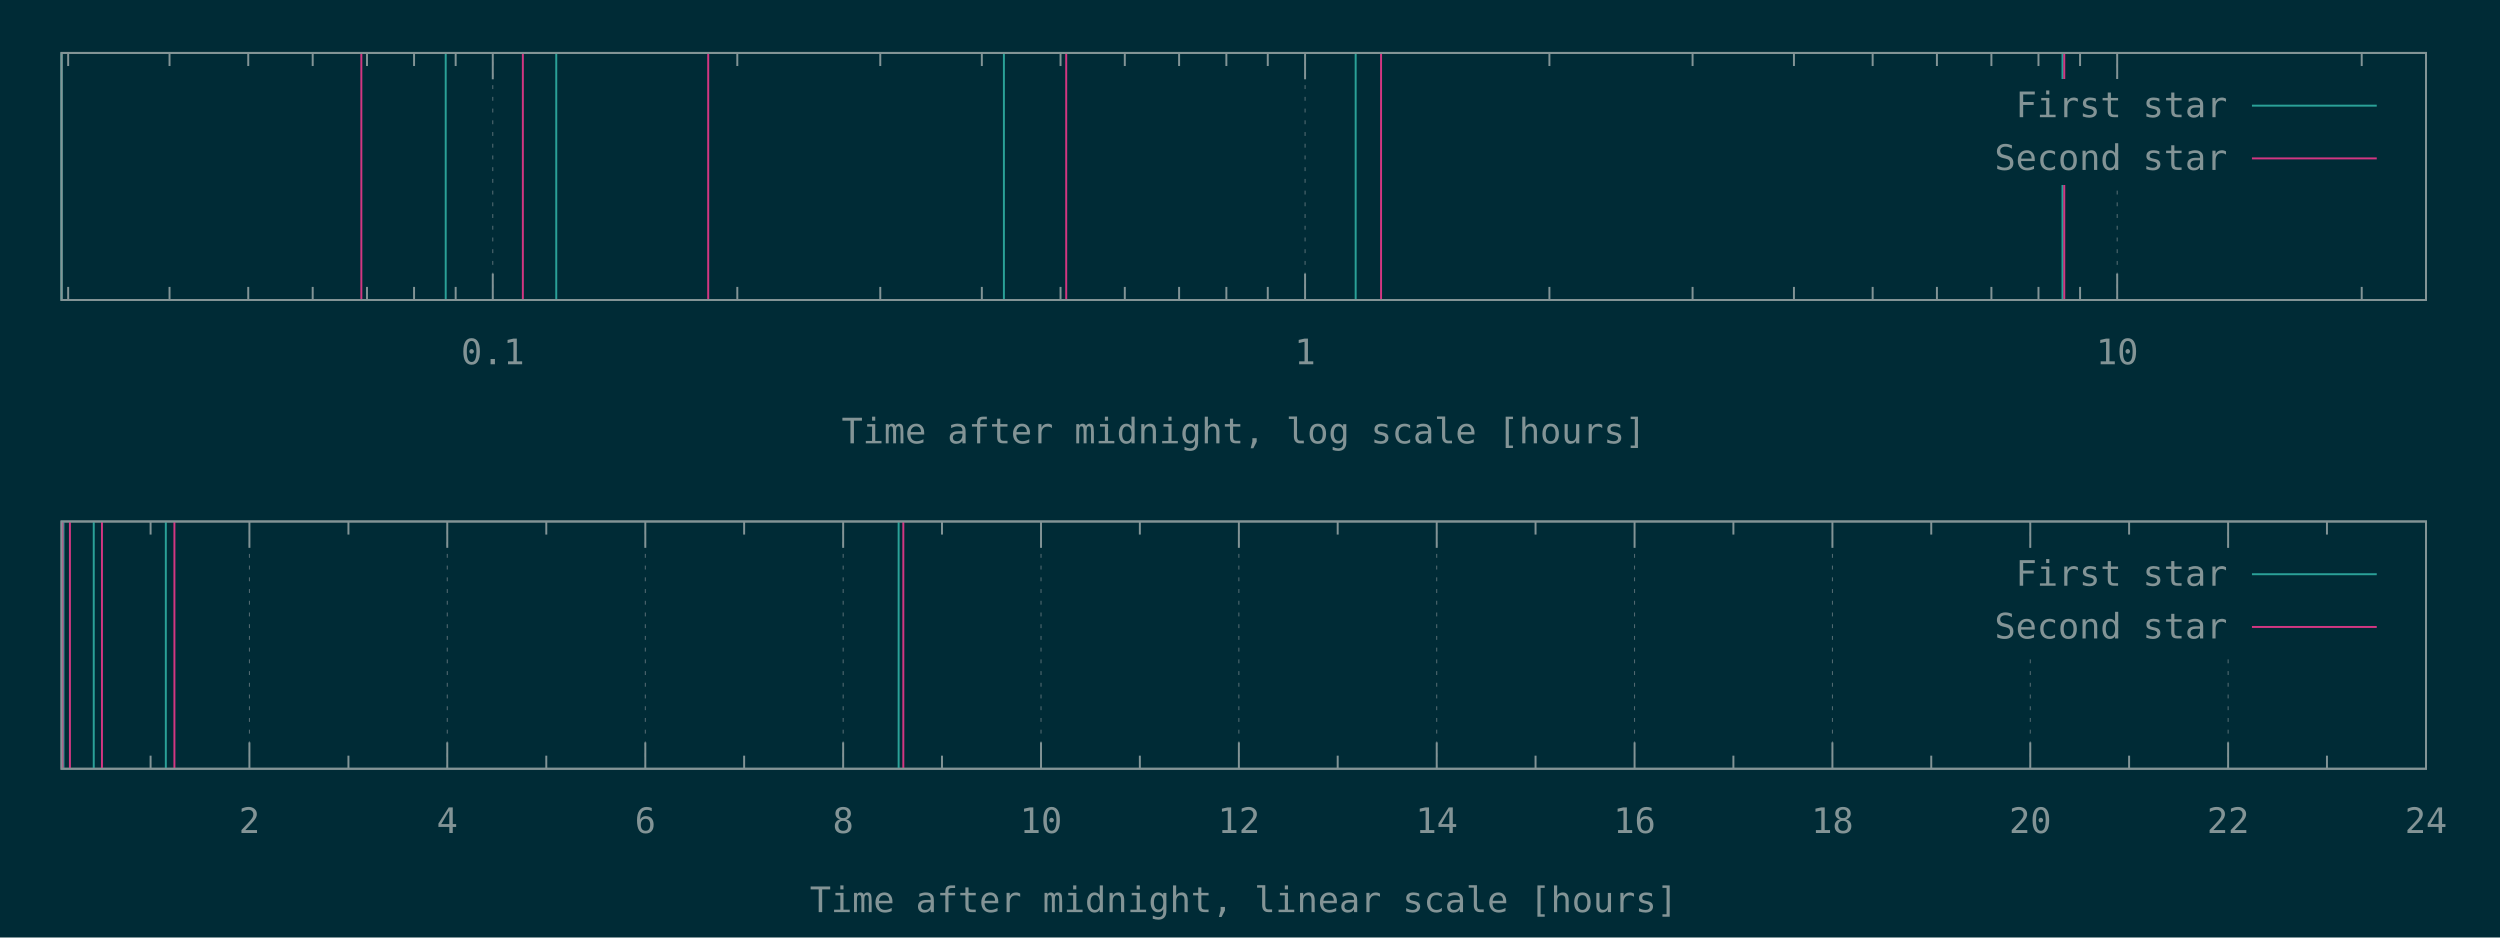
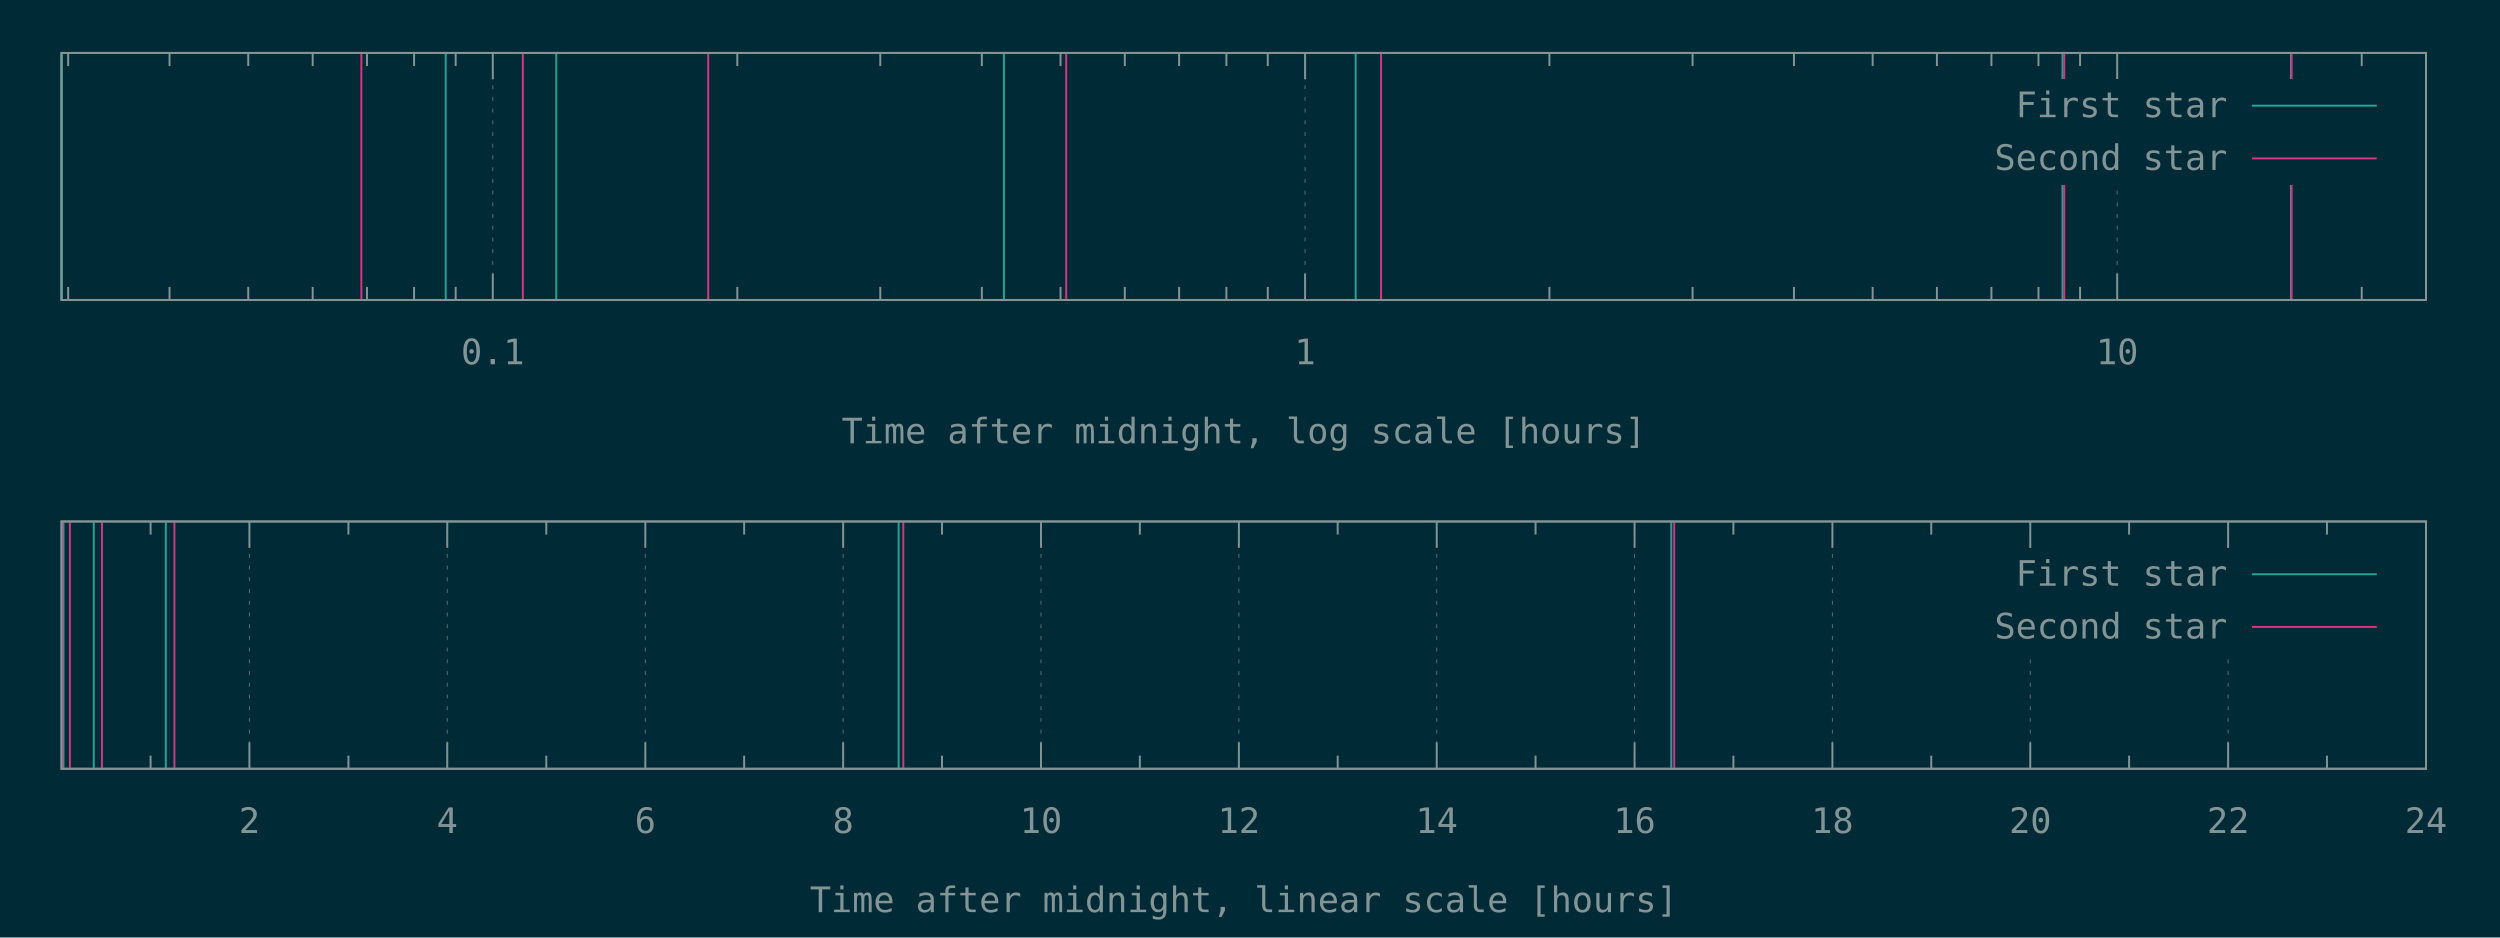
<svg xmlns="http://www.w3.org/2000/svg" xmlns:xlink="http://www.w3.org/1999/xlink" width="1280" height="480" viewBox="0 0 1280 480">
  <g id="gnuplot_canvas">
    <rect x="0" y="0" width="1280" height="480" fill="#002b36" />
    <defs>
      <circle id="gpDot" r="0.5" stroke-width="0.5" stroke="currentColor" />
      <path id="gpPt0" stroke-width="0.148" stroke="currentColor" d="M-1,0 h2 M0,-1 v2" />
      <path id="gpPt1" stroke-width="0.148" stroke="currentColor" d="M-1,-1 L1,1 M1,-1 L-1,1" />
      <path id="gpPt2" stroke-width="0.148" stroke="currentColor" d="M-1,0 L1,0 M0,-1 L0,1 M-1,-1 L1,1 M-1,1 L1,-1" />
      <rect id="gpPt3" stroke-width="0.148" stroke="currentColor" x="-1" y="-1" width="2" height="2" />
      <rect id="gpPt4" stroke-width="0.148" stroke="currentColor" fill="currentColor" x="-1" y="-1" width="2" height="2" />
      <circle id="gpPt5" stroke-width="0.148" stroke="currentColor" cx="0" cy="0" r="1" />
      <use xlink:href="#gpPt5" id="gpPt6" fill="currentColor" stroke="none" />
      <path id="gpPt7" stroke-width="0.148" stroke="currentColor" d="M0,-1.33 L-1.33,0.67 L1.33,0.67 z" />
      <use xlink:href="#gpPt7" id="gpPt8" fill="currentColor" stroke="none" />
      <use xlink:href="#gpPt7" id="gpPt9" stroke="currentColor" transform="rotate(180)" />
      <use xlink:href="#gpPt9" id="gpPt10" fill="currentColor" stroke="none" />
      <use xlink:href="#gpPt3" id="gpPt11" stroke="currentColor" transform="rotate(45)" />
      <use xlink:href="#gpPt11" id="gpPt12" fill="currentColor" stroke="none" />
      <path id="gpPt13" stroke-width="0.148" stroke="currentColor" d="M0,1.330 L1.265,0.411 L0.782,-1.067 L-0.782,-1.076 L-1.265,0.411 z" />
      <use xlink:href="#gpPt13" id="gpPt14" fill="currentColor" stroke="none" />
      <filter id="textbox" filterUnits="objectBoundingBox" x="0" y="0" height="1" width="1">
        <feFlood flood-color="#002B36" flood-opacity="1" result="bgnd" />
        <feComposite in="SourceGraphic" in2="bgnd" operator="atop" />
      </filter>
      <filter id="greybox" filterUnits="objectBoundingBox" x="0" y="0" height="1" width="1">
        <feFlood flood-color="lightgrey" flood-opacity="1" result="grey" />
        <feComposite in="SourceGraphic" in2="grey" operator="atop" />
      </filter>
    </defs>
    <g fill="none" color="#002B36" stroke="currentColor" stroke-width="1.00" stroke-linecap="butt" stroke-linejoin="miter">
</g>
    <g fill="none" color="black" stroke="currentColor" stroke-width="1.00" stroke-linecap="butt" stroke-linejoin="miter">
      <path stroke="rgb(131, 148, 150)" d="M34.9,153.6 L34.9,146.9 M34.9,27.1 L34.9,33.8 M86.8,153.6 L86.8,146.9 M86.8,27.1 L86.8,33.8   M127.1,153.6 L127.1,146.9 M127.1,27.1 L127.1,33.8 M160.1,153.6 L160.1,146.9 M160.1,27.1 L160.1,33.8   M187.9,153.6 L187.9,146.9 M187.9,27.1 L187.9,33.8 M212.0,153.6 L212.0,146.9 M212.0,27.1 L212.0,33.8   M233.3,153.6 L233.3,146.9 M233.3,27.1 L233.3,33.8  " />
    </g>
    <g fill="none" color="black" stroke="rgb(131, 148, 150)" stroke-width="0.50" stroke-linecap="butt" stroke-linejoin="miter">
</g>
    <g fill="none" color="gray" stroke="currentColor" stroke-width="0.50" stroke-linecap="butt" stroke-linejoin="miter">
      <path stroke="rgb( 88, 110, 117)" stroke-dasharray="2,4" class="gridline" d="M252.3,153.6 L252.3,27.1  " />
    </g>
    <g fill="none" color="gray" stroke="rgb( 88, 110, 117)" stroke-width="1.00" stroke-linecap="butt" stroke-linejoin="miter">
</g>
    <g fill="none" color="black" stroke="currentColor" stroke-width="1.00" stroke-linecap="butt" stroke-linejoin="miter">
      <path stroke="rgb(131, 148, 150)" d="M252.3,153.6 L252.3,140.1 M252.3,27.1 L252.3,40.6  " />
      <g transform="translate(252.3,186.5)" stroke="none" fill="rgb(131,148,150)" font-family="Inconsolata" font-size="18.00" text-anchor="middle">
        <text>
          <tspan font-family="Inconsolata"> 0.1</tspan>
        </text>
      </g>
    </g>
    <g fill="none" color="black" stroke="currentColor" stroke-width="1.00" stroke-linecap="butt" stroke-linejoin="miter">
      <path stroke="rgb(131, 148, 150)" d="M377.5,153.6 L377.5,146.9 M377.5,27.1 L377.5,33.8 M450.7,153.6 L450.7,146.9 M450.7,27.1 L450.7,33.8   M502.7,153.6 L502.7,146.9 M502.7,27.1 L502.7,33.8 M543.0,153.6 L543.0,146.9 M543.0,27.1 L543.0,33.8   M575.9,153.6 L575.9,146.9 M575.9,27.1 L575.9,33.8 M603.7,153.6 L603.7,146.9 M603.7,27.1 L603.7,33.8   M627.9,153.6 L627.9,146.9 M627.9,27.1 L627.9,33.8 M649.1,153.6 L649.1,146.9 M649.1,27.1 L649.1,33.8    " />
    </g>
    <g fill="none" color="black" stroke="rgb(131, 148, 150)" stroke-width="0.50" stroke-linecap="butt" stroke-linejoin="miter">
</g>
    <g fill="none" color="gray" stroke="currentColor" stroke-width="0.50" stroke-linecap="butt" stroke-linejoin="miter">
      <path stroke="rgb( 88, 110, 117)" stroke-dasharray="2,4" class="gridline" d="M668.2,153.6 L668.2,27.1  " />
    </g>
    <g fill="none" color="gray" stroke="rgb( 88, 110, 117)" stroke-width="1.00" stroke-linecap="butt" stroke-linejoin="miter">
</g>
    <g fill="none" color="black" stroke="currentColor" stroke-width="1.00" stroke-linecap="butt" stroke-linejoin="miter">
      <path stroke="rgb(131, 148, 150)" d="M668.2,153.6 L668.2,140.1 M668.2,27.1 L668.2,40.6  " />
      <g transform="translate(668.2,186.5)" stroke="none" fill="rgb(131,148,150)" font-family="Inconsolata" font-size="18.00" text-anchor="middle">
        <text>
          <tspan font-family="Inconsolata"> 1</tspan>
        </text>
      </g>
    </g>
    <g fill="none" color="black" stroke="currentColor" stroke-width="1.00" stroke-linecap="butt" stroke-linejoin="miter">
      <path stroke="rgb(131, 148, 150)" d="M793.3,153.6 L793.3,146.9 M793.3,27.1 L793.3,33.8 M866.6,153.6 L866.6,146.9 M866.6,27.1 L866.6,33.8   M918.5,153.6 L918.5,146.9 M918.5,27.1 L918.5,33.8 M958.8,153.6 L958.8,146.9 M958.8,27.1 L958.8,33.8   M991.7,153.6 L991.7,146.9 M991.7,27.1 L991.7,33.8 M1019.6,153.6 L1019.6,146.9 M1019.6,27.1 L1019.6,33.8   M1043.7,153.6 L1043.7,146.9 M1043.7,27.1 L1043.7,33.8 M1065.0,153.6 L1065.0,146.9 M1065.0,27.1 L1065.0,33.8    " />
    </g>
    <g fill="none" color="black" stroke="rgb(131, 148, 150)" stroke-width="0.50" stroke-linecap="butt" stroke-linejoin="miter">
</g>
    <g fill="none" color="gray" stroke="currentColor" stroke-width="0.50" stroke-linecap="butt" stroke-linejoin="miter">
      <path stroke="rgb( 88, 110, 117)" stroke-dasharray="2,4" class="gridline" d="M1084.0,153.6 L1084.0,94.6 M1084.0,40.6 L1084.0,27.1  " />
    </g>
    <g fill="none" color="gray" stroke="rgb( 88, 110, 117)" stroke-width="1.00" stroke-linecap="butt" stroke-linejoin="miter">
</g>
    <g fill="none" color="black" stroke="currentColor" stroke-width="1.00" stroke-linecap="butt" stroke-linejoin="miter">
      <path stroke="rgb(131, 148, 150)" d="M1084.0,153.6 L1084.0,140.1 M1084.0,27.1 L1084.0,40.6  " />
      <g transform="translate(1084.0,186.5)" stroke="none" fill="rgb(131,148,150)" font-family="Inconsolata" font-size="18.00" text-anchor="middle">
        <text>
          <tspan font-family="Inconsolata"> 10</tspan>
        </text>
      </g>
    </g>
    <g fill="none" color="black" stroke="currentColor" stroke-width="1.00" stroke-linecap="butt" stroke-linejoin="miter">
      <path stroke="rgb(131, 148, 150)" d="M1209.2,153.6 L1209.2,146.9 M1209.2,27.1 L1209.2,33.8  " />
    </g>
    <g fill="none" color="black" stroke="currentColor" stroke-width="1.00" stroke-linecap="butt" stroke-linejoin="miter">
      <path stroke="rgb(131, 148, 150)" d="M31.5,27.1 L31.5,153.6 L1242.1,153.6 L1242.1,27.1 L31.5,27.1 Z  " />
    </g>
    <g fill="none" color="black" stroke="currentColor" stroke-width="1.00" stroke-linecap="butt" stroke-linejoin="miter">
      <g transform="translate(636.8,227.0)" stroke="none" fill="rgb(131,148,150)" font-family="Inconsolata" font-size="18.00" text-anchor="middle">
        <text>
          <tspan font-family="Inconsolata">Time after midnight, log scale [hours]</tspan>
        </text>
      </g>
    </g>
    <g fill="none" color="black" stroke="currentColor" stroke-width="1.00" stroke-linecap="butt" stroke-linejoin="miter">
</g>
    <g id="gnuplot_plot_1a">
      <g fill="none" color="black" stroke="currentColor" stroke-width="1.00" stroke-linecap="butt" stroke-linejoin="miter">
-         <path stroke="rgb( 42, 161, 152)" d="M31.5,153.6 L31.5,27.1 M228.2,153.6 L228.2,27.1 M284.8,153.6 L284.8,27.1 M514.0,153.6 L514.0,27.1   M694.1,153.6 L694.1,27.1 M1056.0,153.6 L1056.0,27.1  " />
+         <path stroke="rgb( 42, 161, 152)" d="M31.5,153.6 L31.5,27.1 M228.2,153.6 L228.2,27.1 M284.8,153.6 L284.8,27.1 M514.0,153.6 L514.0,27.1   M694.1,153.6 L694.1,27.1 M1056.0,153.6 L1056.0,27.1 M1173.0,153.6 L1173.0,27.1  " />
      </g>
    </g>
    <g id="gnuplot_plot_2a">
      <g fill="none" color="black" stroke="currentColor" stroke-width="1.00" stroke-linecap="butt" stroke-linejoin="miter">
-         <path stroke="rgb(211,  54, 130)" d="M185.0,153.6 L185.0,27.1 M267.7,153.6 L267.7,27.1 M362.6,153.6 L362.6,27.1 M545.9,153.6 L545.9,27.1   M707.1,153.6 L707.1,27.1 M1056.9,153.6 L1056.9,27.1  " />
+         <path stroke="rgb(211,  54, 130)" d="M185.0,153.6 L185.0,27.1 M267.7,153.6 L267.7,27.1 M362.6,153.6 L362.6,27.1 M545.9,153.6 L545.9,27.1   M707.1,153.6 L707.1,27.1 M1056.9,153.6 L1056.9,27.1 M1173.3,153.6 L1173.3,27.1  " />
      </g>
    </g>
    <g stroke="none" shape-rendering="crispEdges">
      <polygon fill="#002B36" points="1001.8,94.6 1229.5,94.6 1229.5,40.6 1001.8,40.6 " />
    </g>
    <g id="gnuplot_plot_1a">
      <g fill="none" color="black" stroke="currentColor" stroke-width="1.00" stroke-linecap="butt" stroke-linejoin="miter">
        <g transform="translate(1140.4,60.0)" stroke="none" fill="rgb(131,148,150)" font-family="Inconsolata" font-size="18.00" text-anchor="end">
          <text>
            <tspan font-family="Inconsolata">First star</tspan>
          </text>
        </g>
      </g>
      <g fill="none" color="black" stroke="currentColor" stroke-width="1.00" stroke-linecap="butt" stroke-linejoin="miter">
        <path stroke="rgb( 42, 161, 152)" d="M1153.0,54.1 L1216.9,54.1  " />
      </g>
    </g>
    <g id="gnuplot_plot_2a">
      <g fill="none" color="black" stroke="currentColor" stroke-width="1.00" stroke-linecap="butt" stroke-linejoin="miter">
        <g transform="translate(1140.4,87.0)" stroke="none" fill="rgb(131,148,150)" font-family="Inconsolata" font-size="18.00" text-anchor="end">
          <text>
            <tspan font-family="Inconsolata">Second star</tspan>
          </text>
        </g>
      </g>
      <g fill="none" color="black" stroke="currentColor" stroke-width="1.00" stroke-linecap="butt" stroke-linejoin="miter">
        <path stroke="rgb(211,  54, 130)" d="M1153.0,81.1 L1216.9,81.1  " />
      </g>
    </g>
    <g fill="none" color="#002B36" stroke="rgb(211,  54, 130)" stroke-width="2.00" stroke-linecap="butt" stroke-linejoin="miter">
</g>
    <g fill="none" color="black" stroke="currentColor" stroke-width="2.00" stroke-linecap="butt" stroke-linejoin="miter">
</g>
    <g fill="none" color="black" stroke="black" stroke-width="1.00" stroke-linecap="butt" stroke-linejoin="miter">
</g>
    <g fill="none" color="black" stroke="currentColor" stroke-width="1.00" stroke-linecap="butt" stroke-linejoin="miter">
      <path stroke="rgb(131, 148, 150)" d="M31.5,27.1 L31.5,153.6 L1242.1,153.6 L1242.1,27.1 L31.5,27.1 Z  " />
    </g>
    <g fill="none" color="black" stroke="currentColor" stroke-width="1.00" stroke-linecap="butt" stroke-linejoin="miter">
</g>
    <g fill="none" color="black" stroke="currentColor" stroke-width="1.00" stroke-linecap="butt" stroke-linejoin="miter">
      <path stroke="rgb(131, 148, 150)" d="M77.1,393.6 L77.1,386.9 M77.1,267.0 L77.1,273.7  " />
    </g>
    <g fill="none" color="black" stroke="rgb(131, 148, 150)" stroke-width="0.50" stroke-linecap="butt" stroke-linejoin="miter">
</g>
    <g fill="none" color="gray" stroke="currentColor" stroke-width="0.50" stroke-linecap="butt" stroke-linejoin="miter">
      <path stroke="rgb( 88, 110, 117)" stroke-dasharray="2,4" class="gridline" d="M127.7,393.6 L127.7,267.0  " />
    </g>
    <g fill="none" color="gray" stroke="rgb( 88, 110, 117)" stroke-width="1.00" stroke-linecap="butt" stroke-linejoin="miter">
</g>
    <g fill="none" color="black" stroke="currentColor" stroke-width="1.00" stroke-linecap="butt" stroke-linejoin="miter">
      <path stroke="rgb(131, 148, 150)" d="M127.7,393.6 L127.7,380.1 M127.7,267.0 L127.7,280.5  " />
      <g transform="translate(127.7,426.5)" stroke="none" fill="rgb(131,148,150)" font-family="Inconsolata" font-size="18.00" text-anchor="middle">
        <text>
          <tspan font-family="Inconsolata"> 2</tspan>
        </text>
      </g>
    </g>
    <g fill="none" color="black" stroke="currentColor" stroke-width="1.00" stroke-linecap="butt" stroke-linejoin="miter">
      <path stroke="rgb(131, 148, 150)" d="M178.4,393.6 L178.4,386.9 M178.4,267.0 L178.4,273.7  " />
    </g>
    <g fill="none" color="black" stroke="rgb(131, 148, 150)" stroke-width="0.50" stroke-linecap="butt" stroke-linejoin="miter">
</g>
    <g fill="none" color="gray" stroke="currentColor" stroke-width="0.50" stroke-linecap="butt" stroke-linejoin="miter">
      <path stroke="rgb( 88, 110, 117)" stroke-dasharray="2,4" class="gridline" d="M229.0,393.6 L229.0,267.0  " />
    </g>
    <g fill="none" color="gray" stroke="rgb( 88, 110, 117)" stroke-width="1.00" stroke-linecap="butt" stroke-linejoin="miter">
</g>
    <g fill="none" color="black" stroke="currentColor" stroke-width="1.00" stroke-linecap="butt" stroke-linejoin="miter">
      <path stroke="rgb(131, 148, 150)" d="M229.0,393.6 L229.0,380.1 M229.0,267.0 L229.0,280.5  " />
      <g transform="translate(229.0,426.5)" stroke="none" fill="rgb(131,148,150)" font-family="Inconsolata" font-size="18.00" text-anchor="middle">
        <text>
          <tspan font-family="Inconsolata"> 4</tspan>
        </text>
      </g>
    </g>
    <g fill="none" color="black" stroke="currentColor" stroke-width="1.00" stroke-linecap="butt" stroke-linejoin="miter">
      <path stroke="rgb(131, 148, 150)" d="M279.7,393.6 L279.7,386.9 M279.7,267.0 L279.7,273.7  " />
    </g>
    <g fill="none" color="black" stroke="rgb(131, 148, 150)" stroke-width="0.50" stroke-linecap="butt" stroke-linejoin="miter">
</g>
    <g fill="none" color="gray" stroke="currentColor" stroke-width="0.50" stroke-linecap="butt" stroke-linejoin="miter">
      <path stroke="rgb( 88, 110, 117)" stroke-dasharray="2,4" class="gridline" d="M330.4,393.6 L330.4,267.0  " />
    </g>
    <g fill="none" color="gray" stroke="rgb( 88, 110, 117)" stroke-width="1.00" stroke-linecap="butt" stroke-linejoin="miter">
</g>
    <g fill="none" color="black" stroke="currentColor" stroke-width="1.00" stroke-linecap="butt" stroke-linejoin="miter">
      <path stroke="rgb(131, 148, 150)" d="M330.4,393.6 L330.4,380.1 M330.4,267.0 L330.4,280.5  " />
      <g transform="translate(330.4,426.5)" stroke="none" fill="rgb(131,148,150)" font-family="Inconsolata" font-size="18.00" text-anchor="middle">
        <text>
          <tspan font-family="Inconsolata"> 6</tspan>
        </text>
      </g>
    </g>
    <g fill="none" color="black" stroke="currentColor" stroke-width="1.00" stroke-linecap="butt" stroke-linejoin="miter">
      <path stroke="rgb(131, 148, 150)" d="M381.0,393.6 L381.0,386.9 M381.0,267.0 L381.0,273.7  " />
    </g>
    <g fill="none" color="black" stroke="rgb(131, 148, 150)" stroke-width="0.50" stroke-linecap="butt" stroke-linejoin="miter">
</g>
    <g fill="none" color="gray" stroke="currentColor" stroke-width="0.50" stroke-linecap="butt" stroke-linejoin="miter">
      <path stroke="rgb( 88, 110, 117)" stroke-dasharray="2,4" class="gridline" d="M431.7,393.6 L431.7,267.0  " />
    </g>
    <g fill="none" color="gray" stroke="rgb( 88, 110, 117)" stroke-width="1.00" stroke-linecap="butt" stroke-linejoin="miter">
</g>
    <g fill="none" color="black" stroke="currentColor" stroke-width="1.00" stroke-linecap="butt" stroke-linejoin="miter">
      <path stroke="rgb(131, 148, 150)" d="M431.7,393.6 L431.7,380.1 M431.7,267.0 L431.7,280.5  " />
      <g transform="translate(431.7,426.5)" stroke="none" fill="rgb(131,148,150)" font-family="Inconsolata" font-size="18.00" text-anchor="middle">
        <text>
          <tspan font-family="Inconsolata"> 8</tspan>
        </text>
      </g>
    </g>
    <g fill="none" color="black" stroke="currentColor" stroke-width="1.00" stroke-linecap="butt" stroke-linejoin="miter">
      <path stroke="rgb(131, 148, 150)" d="M482.3,393.6 L482.3,386.9 M482.3,267.0 L482.3,273.7  " />
    </g>
    <g fill="none" color="black" stroke="rgb(131, 148, 150)" stroke-width="0.50" stroke-linecap="butt" stroke-linejoin="miter">
</g>
    <g fill="none" color="gray" stroke="currentColor" stroke-width="0.50" stroke-linecap="butt" stroke-linejoin="miter">
      <path stroke="rgb( 88, 110, 117)" stroke-dasharray="2,4" class="gridline" d="M533.0,393.6 L533.0,267.0  " />
    </g>
    <g fill="none" color="gray" stroke="rgb( 88, 110, 117)" stroke-width="1.00" stroke-linecap="butt" stroke-linejoin="miter">
</g>
    <g fill="none" color="black" stroke="currentColor" stroke-width="1.00" stroke-linecap="butt" stroke-linejoin="miter">
      <path stroke="rgb(131, 148, 150)" d="M533.0,393.6 L533.0,380.1 M533.0,267.0 L533.0,280.5  " />
      <g transform="translate(533.0,426.5)" stroke="none" fill="rgb(131,148,150)" font-family="Inconsolata" font-size="18.00" text-anchor="middle">
        <text>
          <tspan font-family="Inconsolata"> 10</tspan>
        </text>
      </g>
    </g>
    <g fill="none" color="black" stroke="currentColor" stroke-width="1.00" stroke-linecap="butt" stroke-linejoin="miter">
      <path stroke="rgb(131, 148, 150)" d="M583.6,393.6 L583.6,386.9 M583.6,267.0 L583.6,273.7  " />
    </g>
    <g fill="none" color="black" stroke="rgb(131, 148, 150)" stroke-width="0.50" stroke-linecap="butt" stroke-linejoin="miter">
</g>
    <g fill="none" color="gray" stroke="currentColor" stroke-width="0.50" stroke-linecap="butt" stroke-linejoin="miter">
      <path stroke="rgb( 88, 110, 117)" stroke-dasharray="2,4" class="gridline" d="M634.3,393.6 L634.3,267.0  " />
    </g>
    <g fill="none" color="gray" stroke="rgb( 88, 110, 117)" stroke-width="1.00" stroke-linecap="butt" stroke-linejoin="miter">
</g>
    <g fill="none" color="black" stroke="currentColor" stroke-width="1.00" stroke-linecap="butt" stroke-linejoin="miter">
      <path stroke="rgb(131, 148, 150)" d="M634.3,393.6 L634.3,380.1 M634.3,267.0 L634.3,280.5  " />
      <g transform="translate(634.3,426.5)" stroke="none" fill="rgb(131,148,150)" font-family="Inconsolata" font-size="18.00" text-anchor="middle">
        <text>
          <tspan font-family="Inconsolata"> 12</tspan>
        </text>
      </g>
    </g>
    <g fill="none" color="black" stroke="currentColor" stroke-width="1.00" stroke-linecap="butt" stroke-linejoin="miter">
      <path stroke="rgb(131, 148, 150)" d="M684.9,393.6 L684.9,386.9 M684.9,267.0 L684.9,273.7  " />
    </g>
    <g fill="none" color="black" stroke="rgb(131, 148, 150)" stroke-width="0.50" stroke-linecap="butt" stroke-linejoin="miter">
</g>
    <g fill="none" color="gray" stroke="currentColor" stroke-width="0.50" stroke-linecap="butt" stroke-linejoin="miter">
      <path stroke="rgb( 88, 110, 117)" stroke-dasharray="2,4" class="gridline" d="M735.6,393.6 L735.6,267.0  " />
    </g>
    <g fill="none" color="gray" stroke="rgb( 88, 110, 117)" stroke-width="1.00" stroke-linecap="butt" stroke-linejoin="miter">
</g>
    <g fill="none" color="black" stroke="currentColor" stroke-width="1.00" stroke-linecap="butt" stroke-linejoin="miter">
      <path stroke="rgb(131, 148, 150)" d="M735.6,393.6 L735.6,380.1 M735.6,267.0 L735.6,280.5  " />
      <g transform="translate(735.6,426.5)" stroke="none" fill="rgb(131,148,150)" font-family="Inconsolata" font-size="18.00" text-anchor="middle">
        <text>
          <tspan font-family="Inconsolata"> 14</tspan>
        </text>
      </g>
    </g>
    <g fill="none" color="black" stroke="currentColor" stroke-width="1.00" stroke-linecap="butt" stroke-linejoin="miter">
      <path stroke="rgb(131, 148, 150)" d="M786.2,393.6 L786.2,386.9 M786.2,267.0 L786.2,273.7  " />
    </g>
    <g fill="none" color="black" stroke="rgb(131, 148, 150)" stroke-width="0.50" stroke-linecap="butt" stroke-linejoin="miter">
</g>
    <g fill="none" color="gray" stroke="currentColor" stroke-width="0.50" stroke-linecap="butt" stroke-linejoin="miter">
      <path stroke="rgb( 88, 110, 117)" stroke-dasharray="2,4" class="gridline" d="M836.9,393.6 L836.9,267.0  " />
    </g>
    <g fill="none" color="gray" stroke="rgb( 88, 110, 117)" stroke-width="1.00" stroke-linecap="butt" stroke-linejoin="miter">
</g>
    <g fill="none" color="black" stroke="currentColor" stroke-width="1.00" stroke-linecap="butt" stroke-linejoin="miter">
      <path stroke="rgb(131, 148, 150)" d="M836.9,393.6 L836.9,380.1 M836.9,267.0 L836.9,280.5  " />
      <g transform="translate(836.9,426.5)" stroke="none" fill="rgb(131,148,150)" font-family="Inconsolata" font-size="18.00" text-anchor="middle">
        <text>
          <tspan font-family="Inconsolata"> 16</tspan>
        </text>
      </g>
    </g>
    <g fill="none" color="black" stroke="currentColor" stroke-width="1.00" stroke-linecap="butt" stroke-linejoin="miter">
      <path stroke="rgb(131, 148, 150)" d="M887.5,393.6 L887.5,386.9 M887.5,267.0 L887.5,273.7  " />
    </g>
    <g fill="none" color="black" stroke="rgb(131, 148, 150)" stroke-width="0.50" stroke-linecap="butt" stroke-linejoin="miter">
</g>
    <g fill="none" color="gray" stroke="currentColor" stroke-width="0.50" stroke-linecap="butt" stroke-linejoin="miter">
      <path stroke="rgb( 88, 110, 117)" stroke-dasharray="2,4" class="gridline" d="M938.2,393.6 L938.2,267.0  " />
    </g>
    <g fill="none" color="gray" stroke="rgb( 88, 110, 117)" stroke-width="1.00" stroke-linecap="butt" stroke-linejoin="miter">
</g>
    <g fill="none" color="black" stroke="currentColor" stroke-width="1.00" stroke-linecap="butt" stroke-linejoin="miter">
      <path stroke="rgb(131, 148, 150)" d="M938.2,393.6 L938.2,380.1 M938.2,267.0 L938.2,280.5  " />
      <g transform="translate(938.2,426.5)" stroke="none" fill="rgb(131,148,150)" font-family="Inconsolata" font-size="18.00" text-anchor="middle">
        <text>
          <tspan font-family="Inconsolata"> 18</tspan>
        </text>
      </g>
    </g>
    <g fill="none" color="black" stroke="currentColor" stroke-width="1.00" stroke-linecap="butt" stroke-linejoin="miter">
      <path stroke="rgb(131, 148, 150)" d="M988.8,393.6 L988.8,386.9 M988.8,267.0 L988.8,273.7  " />
    </g>
    <g fill="none" color="black" stroke="rgb(131, 148, 150)" stroke-width="0.50" stroke-linecap="butt" stroke-linejoin="miter">
</g>
    <g fill="none" color="gray" stroke="currentColor" stroke-width="0.50" stroke-linecap="butt" stroke-linejoin="miter">
      <path stroke="rgb( 88, 110, 117)" stroke-dasharray="2,4" class="gridline" d="M1039.5,393.6 L1039.5,334.5 M1039.5,280.5 L1039.5,267.0  " />
    </g>
    <g fill="none" color="gray" stroke="rgb( 88, 110, 117)" stroke-width="1.00" stroke-linecap="butt" stroke-linejoin="miter">
</g>
    <g fill="none" color="black" stroke="currentColor" stroke-width="1.00" stroke-linecap="butt" stroke-linejoin="miter">
      <path stroke="rgb(131, 148, 150)" d="M1039.5,393.6 L1039.5,380.1 M1039.5,267.0 L1039.5,280.5  " />
      <g transform="translate(1039.5,426.5)" stroke="none" fill="rgb(131,148,150)" font-family="Inconsolata" font-size="18.00" text-anchor="middle">
        <text>
          <tspan font-family="Inconsolata"> 20</tspan>
        </text>
      </g>
    </g>
    <g fill="none" color="black" stroke="currentColor" stroke-width="1.00" stroke-linecap="butt" stroke-linejoin="miter">
      <path stroke="rgb(131, 148, 150)" d="M1090.1,393.6 L1090.1,386.9 M1090.1,267.0 L1090.1,273.7  " />
    </g>
    <g fill="none" color="black" stroke="rgb(131, 148, 150)" stroke-width="0.50" stroke-linecap="butt" stroke-linejoin="miter">
</g>
    <g fill="none" color="gray" stroke="currentColor" stroke-width="0.50" stroke-linecap="butt" stroke-linejoin="miter">
      <path stroke="rgb( 88, 110, 117)" stroke-dasharray="2,4" class="gridline" d="M1140.8,393.6 L1140.8,334.5 M1140.8,280.5 L1140.8,267.0  " />
    </g>
    <g fill="none" color="gray" stroke="rgb( 88, 110, 117)" stroke-width="1.00" stroke-linecap="butt" stroke-linejoin="miter">
</g>
    <g fill="none" color="black" stroke="currentColor" stroke-width="1.00" stroke-linecap="butt" stroke-linejoin="miter">
      <path stroke="rgb(131, 148, 150)" d="M1140.8,393.6 L1140.8,380.1 M1140.8,267.0 L1140.8,280.5  " />
      <g transform="translate(1140.8,426.5)" stroke="none" fill="rgb(131,148,150)" font-family="Inconsolata" font-size="18.00" text-anchor="middle">
        <text>
          <tspan font-family="Inconsolata"> 22</tspan>
        </text>
      </g>
    </g>
    <g fill="none" color="black" stroke="currentColor" stroke-width="1.00" stroke-linecap="butt" stroke-linejoin="miter">
      <path stroke="rgb(131, 148, 150)" d="M1191.4,393.6 L1191.4,386.9 M1191.4,267.0 L1191.4,273.7  " />
    </g>
    <g fill="none" color="black" stroke="rgb(131, 148, 150)" stroke-width="0.50" stroke-linecap="butt" stroke-linejoin="miter">
</g>
    <g fill="none" color="gray" stroke="currentColor" stroke-width="0.50" stroke-linecap="butt" stroke-linejoin="miter">
      <path stroke="rgb( 88, 110, 117)" stroke-dasharray="2,4" class="gridline" d="M1242.1,393.6 L1242.1,267.0  " />
    </g>
    <g fill="none" color="gray" stroke="rgb( 88, 110, 117)" stroke-width="1.00" stroke-linecap="butt" stroke-linejoin="miter">
</g>
    <g fill="none" color="black" stroke="currentColor" stroke-width="1.00" stroke-linecap="butt" stroke-linejoin="miter">
      <path stroke="rgb(131, 148, 150)" d="M1242.1,393.6 L1242.1,380.1 M1242.1,267.0 L1242.1,280.5  " />
      <g transform="translate(1242.1,426.5)" stroke="none" fill="rgb(131,148,150)" font-family="Inconsolata" font-size="18.00" text-anchor="middle">
        <text>
          <tspan font-family="Inconsolata"> 24</tspan>
        </text>
      </g>
    </g>
    <g fill="none" color="black" stroke="currentColor" stroke-width="1.00" stroke-linecap="butt" stroke-linejoin="miter">
</g>
    <g fill="none" color="black" stroke="currentColor" stroke-width="1.00" stroke-linecap="butt" stroke-linejoin="miter">
      <path stroke="rgb(131, 148, 150)" d="M31.5,267.0 L31.5,393.6 L1242.1,393.6 L1242.1,267.0 L31.5,267.0 Z  " />
    </g>
    <g fill="none" color="black" stroke="currentColor" stroke-width="1.00" stroke-linecap="butt" stroke-linejoin="miter">
      <g transform="translate(636.8,467.0)" stroke="none" fill="rgb(131,148,150)" font-family="Inconsolata" font-size="18.00" text-anchor="middle">
        <text>
          <tspan font-family="Inconsolata">Time after midnight, linear scale [hours]</tspan>
        </text>
      </g>
    </g>
    <g fill="none" color="black" stroke="currentColor" stroke-width="1.00" stroke-linecap="butt" stroke-linejoin="miter">
</g>
    <g id="gnuplot_plot_1b">
      <g fill="none" color="black" stroke="currentColor" stroke-width="1.00" stroke-linecap="butt" stroke-linejoin="miter">
-         <path stroke="rgb( 42, 161, 152)" d="M32.5,393.6 L32.5,267.0 M48.0,393.6 L48.0,267.0 M84.9,393.6 L84.9,267.0 M460.1,393.6 L460.1,267.0    " />
+         <path stroke="rgb( 42, 161, 152)" d="M32.5,393.6 L32.5,267.0 M48.0,393.6 L48.0,267.0 M84.9,393.6 L84.9,267.0 M460.1,393.6 L460.1,267.0   M855.7,393.6 L855.7,267.0  " />
      </g>
    </g>
    <g id="gnuplot_plot_2b">
      <g fill="none" color="black" stroke="currentColor" stroke-width="1.00" stroke-linecap="butt" stroke-linejoin="miter">
-         <path stroke="rgb(211,  54, 130)" d="M32.0,393.6 L32.0,267.0 M35.8,393.6 L35.8,267.0 M52.2,393.6 L52.2,267.0 M89.3,393.6 L89.3,267.0   M462.5,393.6 L462.5,267.0  " />
+         <path stroke="rgb(211,  54, 130)" d="M32.0,393.6 L32.0,267.0 M35.8,393.6 L35.8,267.0 M52.2,393.6 L52.2,267.0 M89.3,393.6 L89.3,267.0   M462.5,393.6 L462.5,267.0 M857.2,393.6 L857.2,267.0  " />
      </g>
    </g>
    <g stroke="none" shape-rendering="crispEdges">
      <polygon fill="#002B36" points="1001.8,334.5 1229.5,334.5 1229.5,280.5 1001.8,280.5 " />
    </g>
    <g id="gnuplot_plot_1b">
      <g fill="none" color="black" stroke="currentColor" stroke-width="1.00" stroke-linecap="butt" stroke-linejoin="miter">
        <g transform="translate(1140.4,299.9)" stroke="none" fill="rgb(131,148,150)" font-family="Inconsolata" font-size="18.00" text-anchor="end">
          <text>
            <tspan font-family="Inconsolata">First star</tspan>
          </text>
        </g>
      </g>
      <g fill="none" color="black" stroke="currentColor" stroke-width="1.00" stroke-linecap="butt" stroke-linejoin="miter">
        <path stroke="rgb( 42, 161, 152)" d="M1153.0,294.0 L1216.9,294.0  " />
      </g>
    </g>
    <g id="gnuplot_plot_2b">
      <g fill="none" color="black" stroke="currentColor" stroke-width="1.00" stroke-linecap="butt" stroke-linejoin="miter">
        <g transform="translate(1140.4,326.9)" stroke="none" fill="rgb(131,148,150)" font-family="Inconsolata" font-size="18.00" text-anchor="end">
          <text>
            <tspan font-family="Inconsolata">Second star</tspan>
          </text>
        </g>
      </g>
      <g fill="none" color="black" stroke="currentColor" stroke-width="1.00" stroke-linecap="butt" stroke-linejoin="miter">
        <path stroke="rgb(211,  54, 130)" d="M1153.0,321.0 L1216.9,321.0  " />
      </g>
    </g>
    <g fill="none" color="#002B36" stroke="rgb(211,  54, 130)" stroke-width="2.00" stroke-linecap="butt" stroke-linejoin="miter">
</g>
    <g fill="none" color="black" stroke="currentColor" stroke-width="2.00" stroke-linecap="butt" stroke-linejoin="miter">
</g>
    <g fill="none" color="black" stroke="black" stroke-width="1.00" stroke-linecap="butt" stroke-linejoin="miter">
</g>
    <g fill="none" color="black" stroke="currentColor" stroke-width="1.00" stroke-linecap="butt" stroke-linejoin="miter">
      <path stroke="rgb(131, 148, 150)" d="M31.5,267.0 L31.5,393.6 L1242.1,393.6 L1242.1,267.0 L31.5,267.0 Z  " />
    </g>
    <g fill="none" color="black" stroke="currentColor" stroke-width="1.00" stroke-linecap="butt" stroke-linejoin="miter">
</g>
  </g>
</svg>
